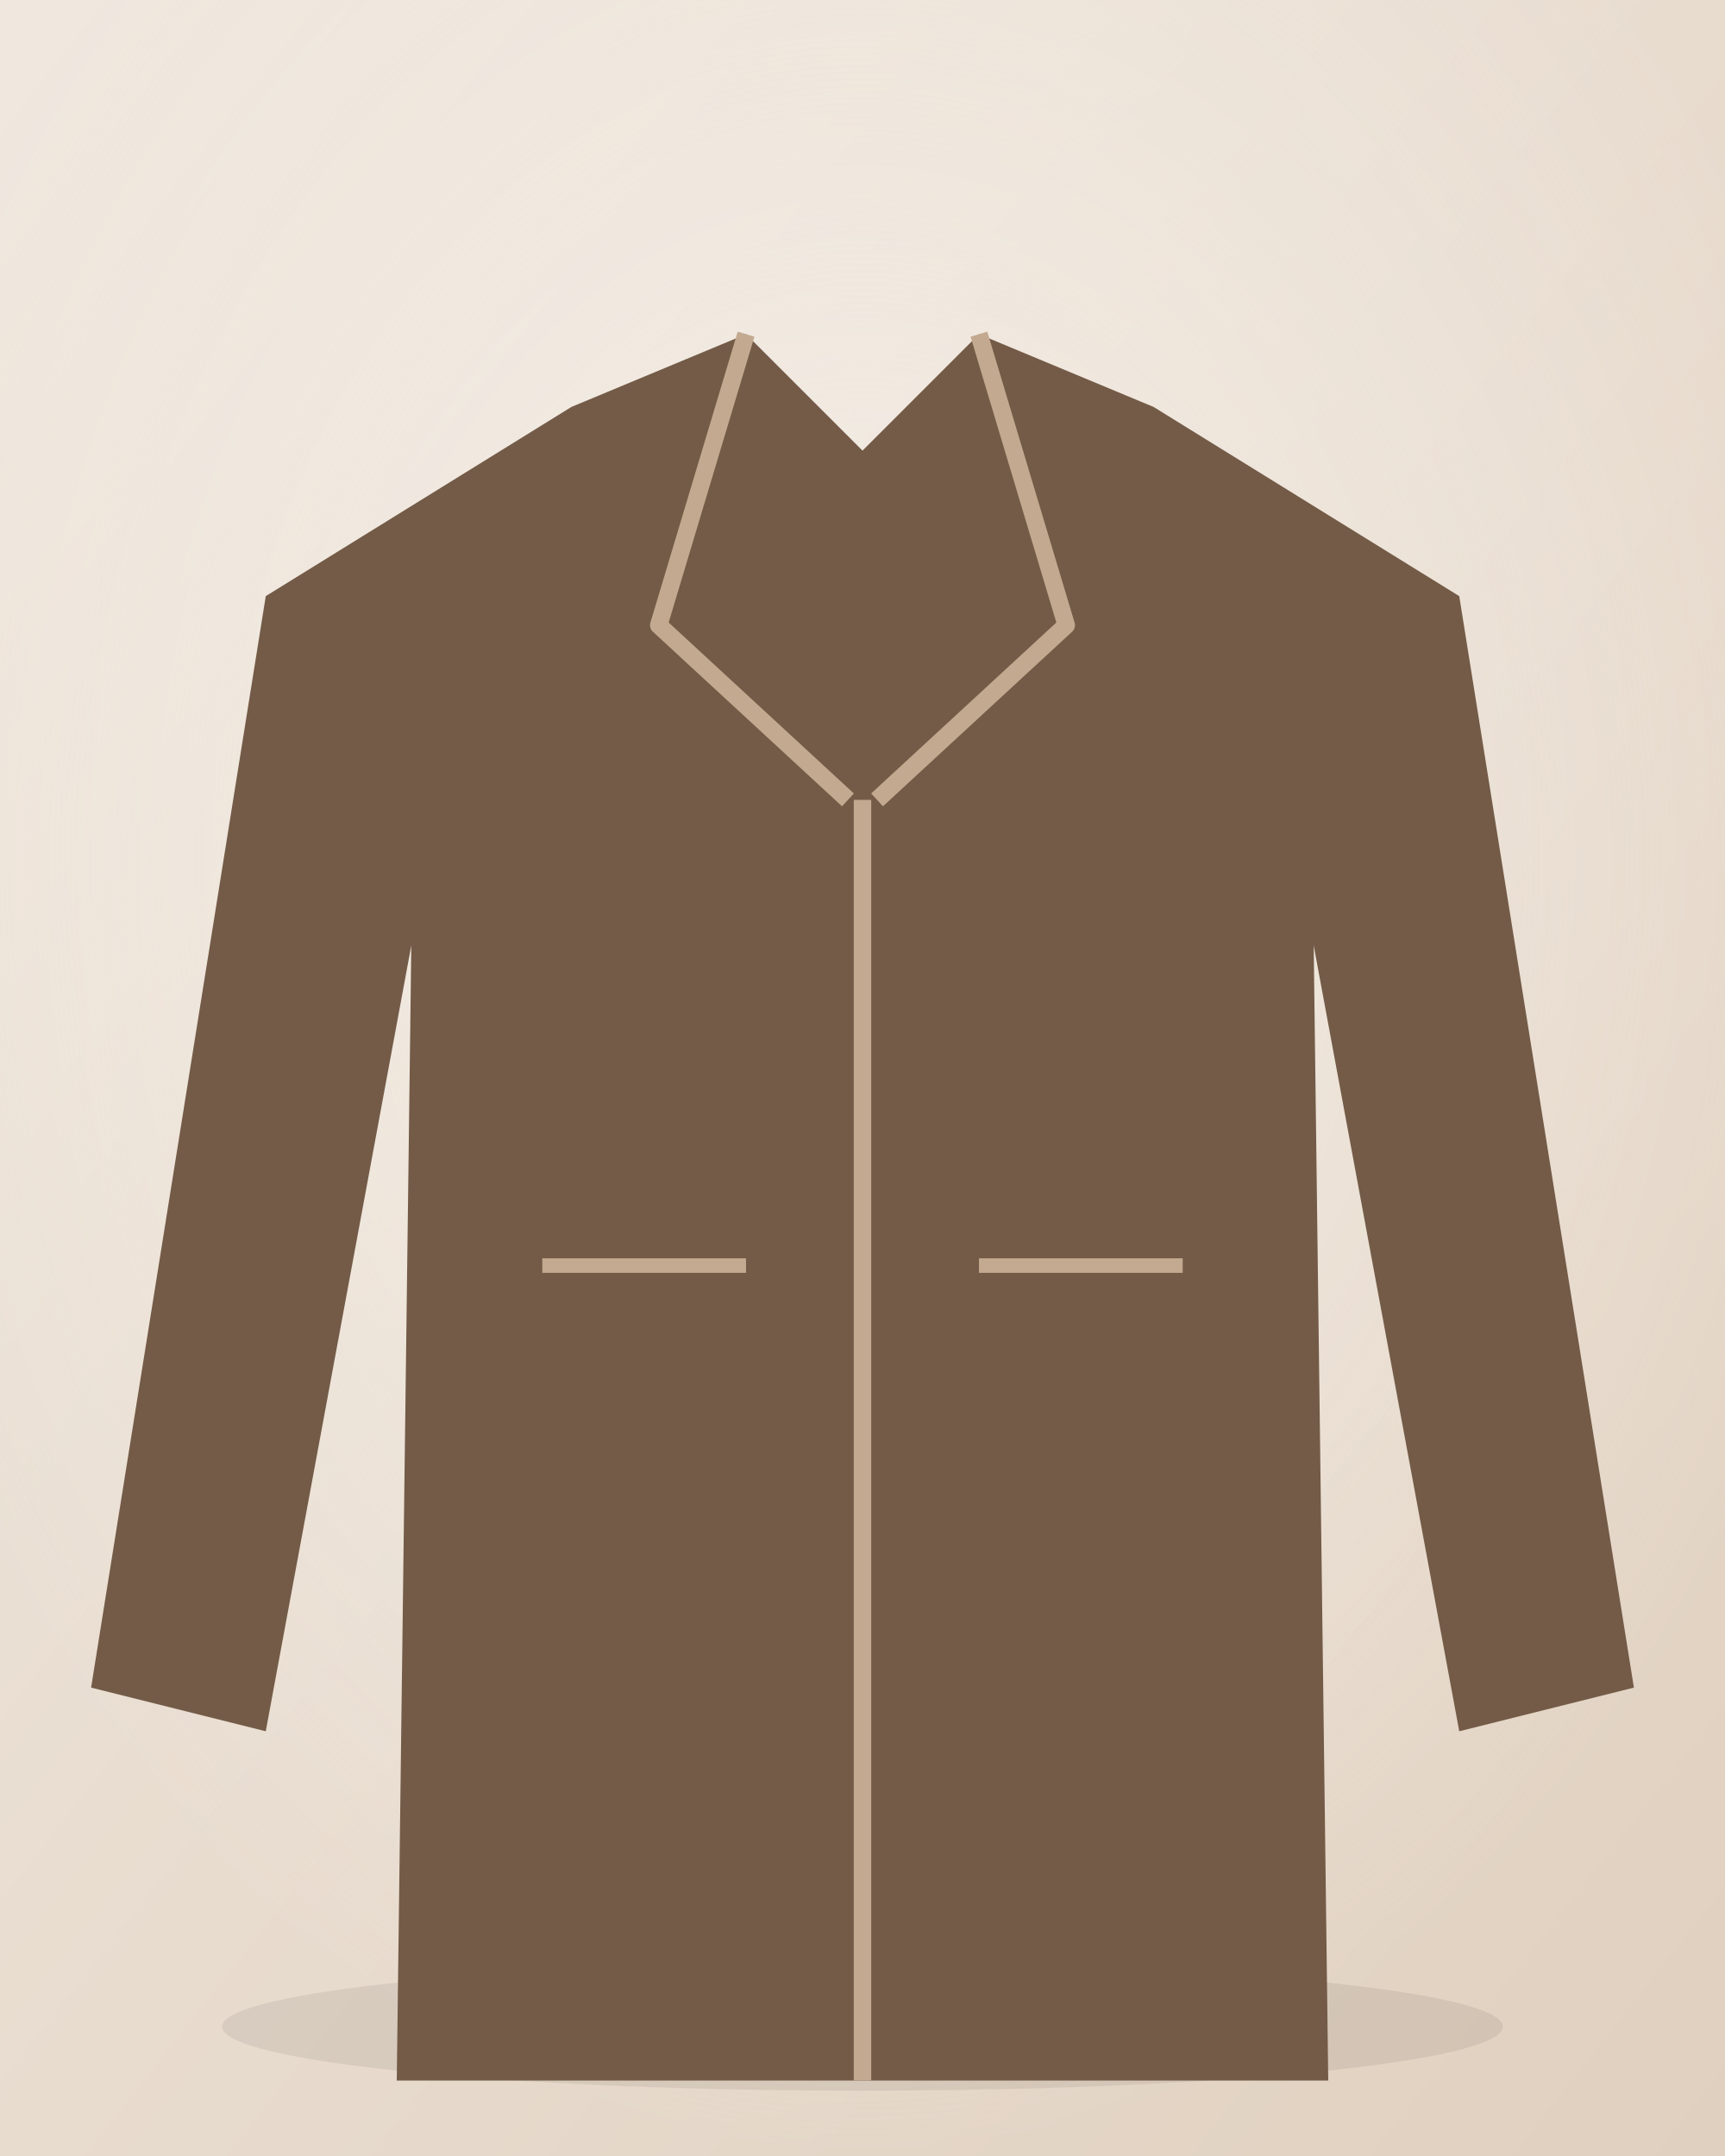
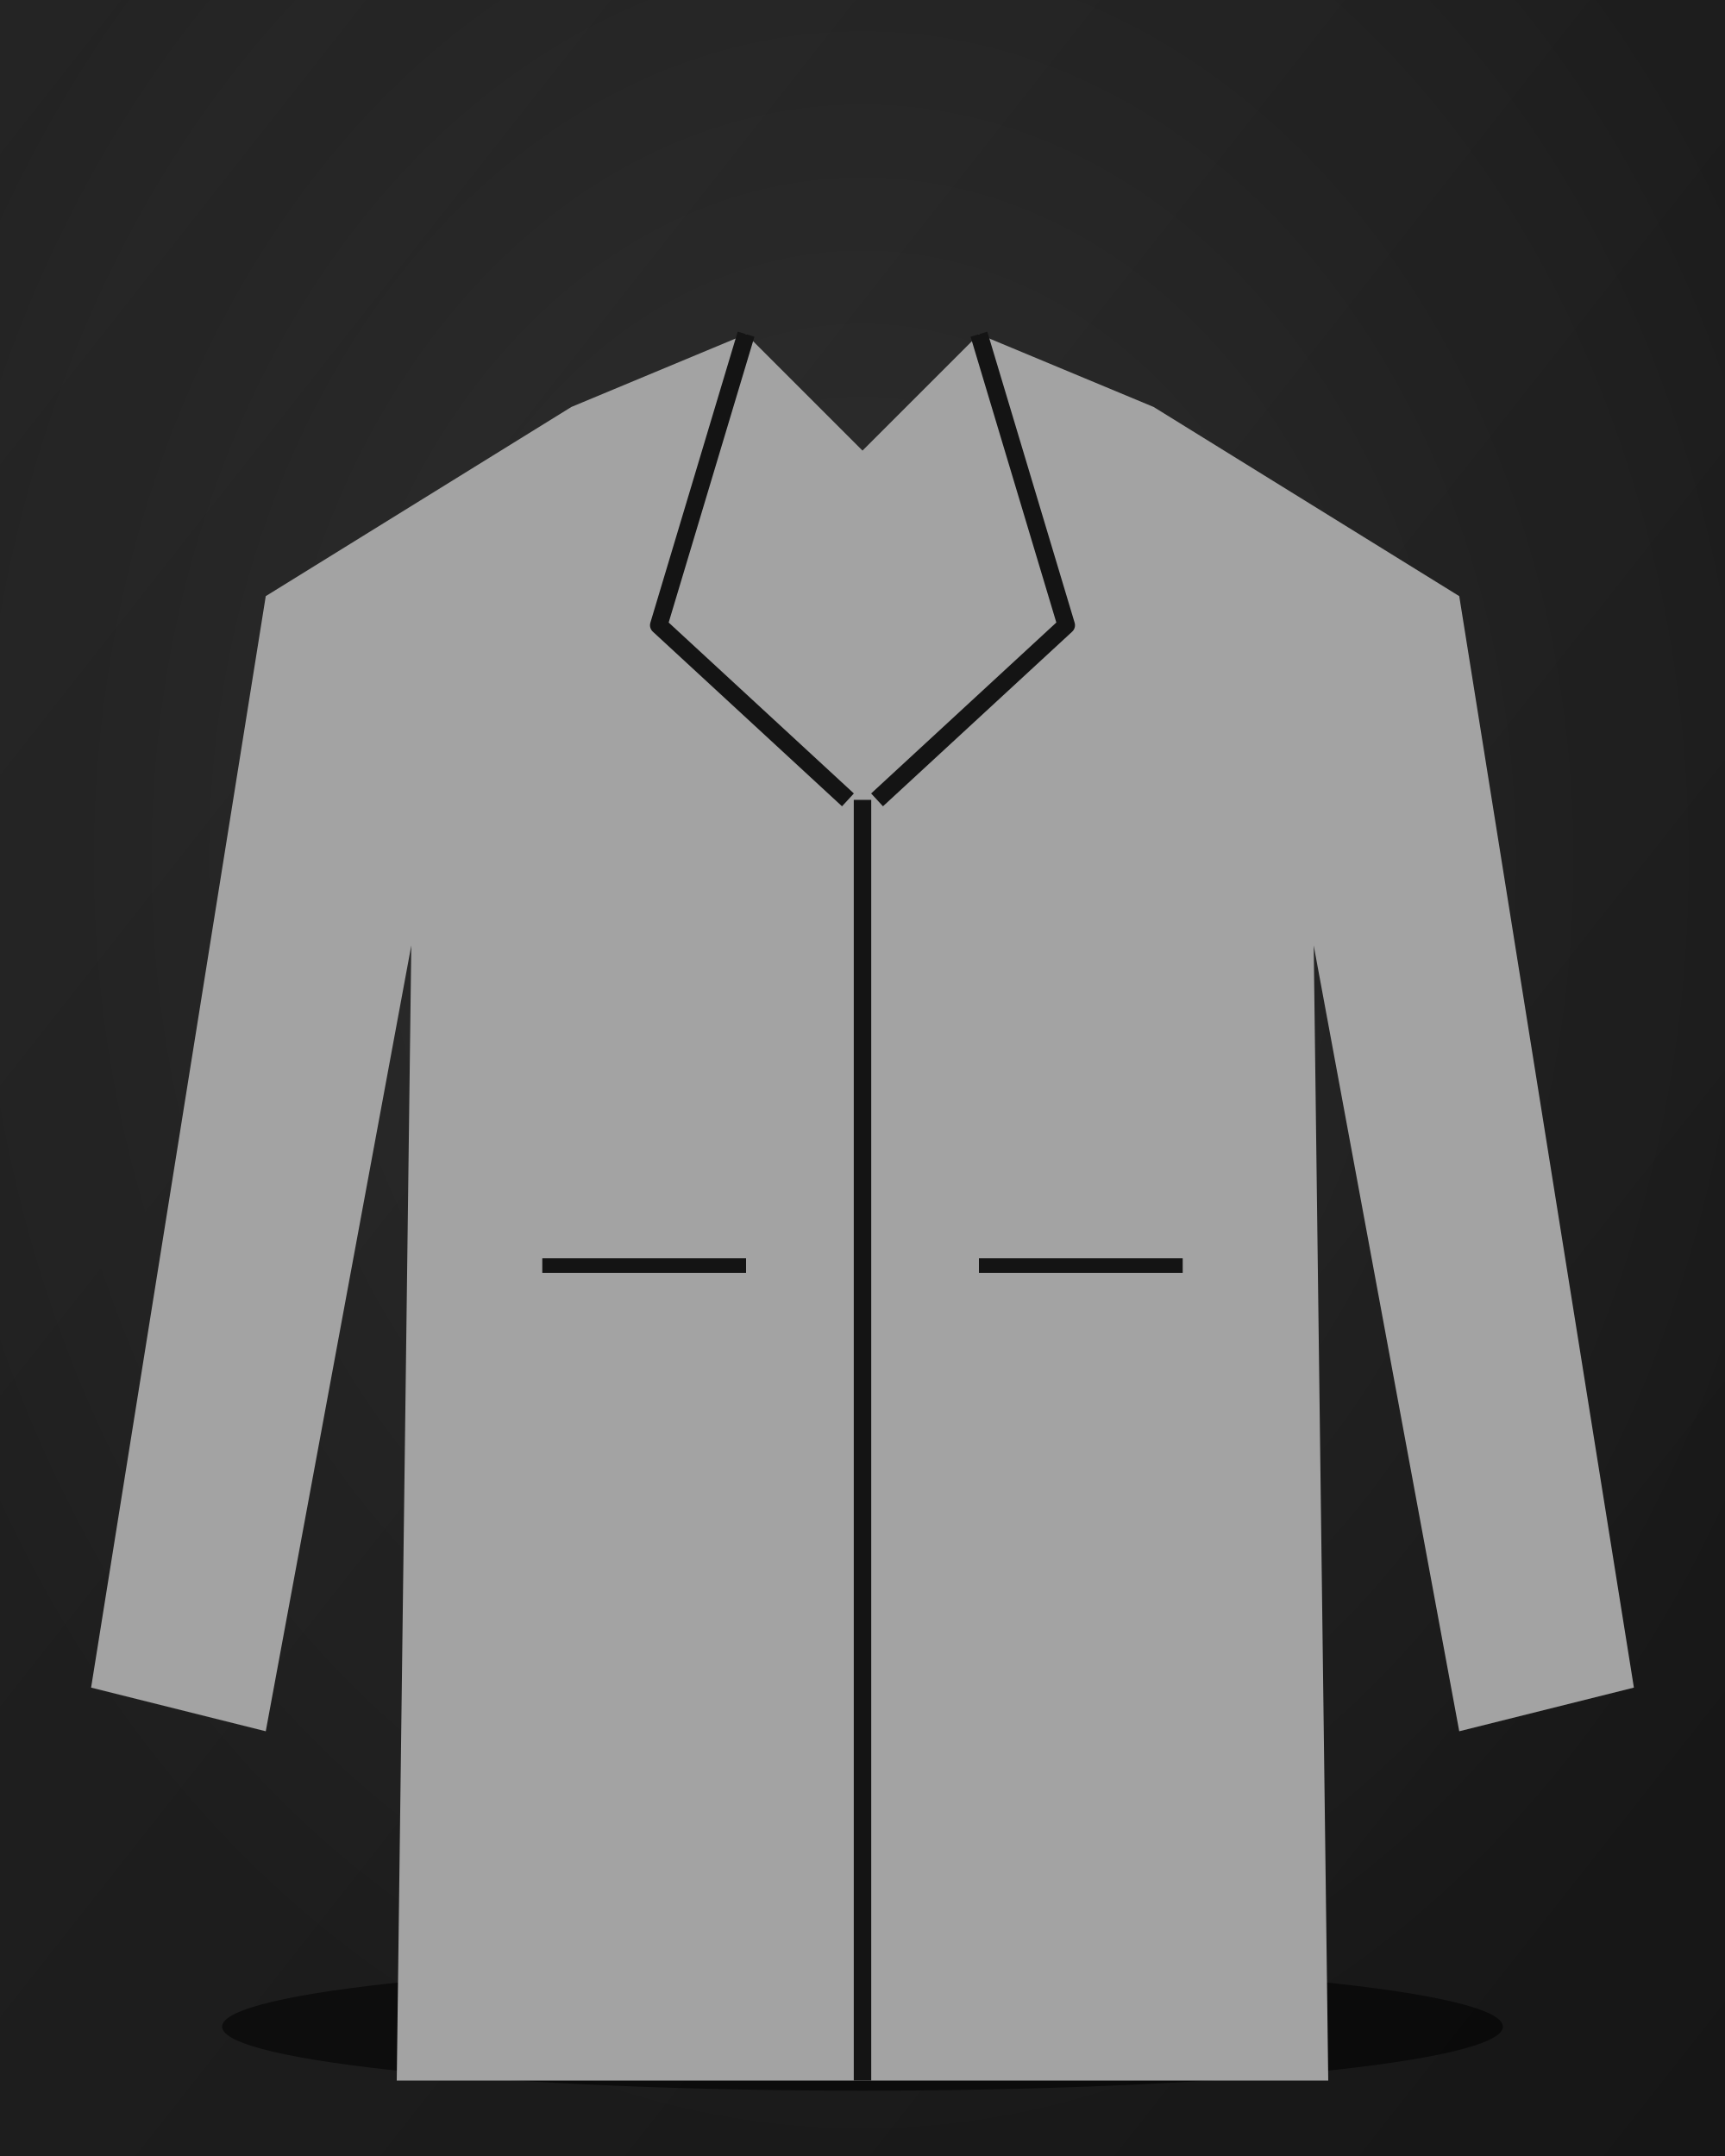
<svg xmlns="http://www.w3.org/2000/svg" viewBox="0 0 800 1000" width="800" height="1000">
  <defs>
    <linearGradient id="bg" x1="0" y1="0" x2="1" y2="1">
-       <stop offset="0" stop-color="#F0E8DF" />
-       <stop offset="1" stop-color="#E0D0BF" />
+       <stop offset="0" stop-color="#242424" />
+       <stop offset="1" stop-color="#161616" />
    </linearGradient>
    <radialGradient id="glow" cx="0.5" cy="0.4" r="0.6">
-       <stop offset="0" stop-color="#F7F2EC" stop-opacity="0.8" />
-       <stop offset="1" stop-color="#F7F2EC" stop-opacity="0" />
+       <stop offset="0" stop-color="#FFFFFF" stop-opacity="0.07" />
+       <stop offset="1" stop-color="#FFFFFF" stop-opacity="0" />
    </radialGradient>
  </defs>
  <rect width="800" height="1000" fill="url(#bg)" />
  <rect width="800" height="1000" fill="url(#glow)" />
-   <ellipse cx="400" cy="940" rx="297" ry="29.7" fill="#4A3A2E" opacity="0.10" />
+   <ellipse cx="400" cy="940" rx="297" ry="29.7" fill="#000000" opacity="0.55" />
  <g transform="translate(0 60) translate(400 500) scale(1.35) translate(-400 -500)">
-     <path fill="#735B47" d="M300 225 L360 200 L400 240 L440 200 L500 225 L605 290 L665 665 L605 680 L555 410 L560 800 L240 800 L245 410 L195 680 L135 665 L195 290 Z" />
-     <path fill="none" stroke="#C2A98F" stroke-width="6" stroke-linejoin="round" d="M360 200 L330 300 L395 360 M440 200 L470 300 L405 360" />
-     <path stroke="#C2A98F" stroke-width="6" d="M400 360 L400 800" />
-     <path fill="none" stroke="#C2A98F" stroke-width="5" d="M290 520 L360 520 M440 520 L510 520" />
+     <path fill="#A3A3A3" d="M300 225 L360 200 L400 240 L440 200 L500 225 L605 290 L665 665 L605 680 L555 410 L560 800 L240 800 L245 410 L195 680 L135 665 L195 290 Z" />
+     <path fill="none" stroke="#141414" stroke-width="6" stroke-linejoin="round" d="M360 200 L330 300 L395 360 M440 200 L470 300 L405 360" />
+     <path stroke="#141414" stroke-width="6" d="M400 360 L400 800" />
+     <path fill="none" stroke="#141414" stroke-width="5" d="M290 520 L360 520 M440 520 L510 520" />
  </g>
</svg>
